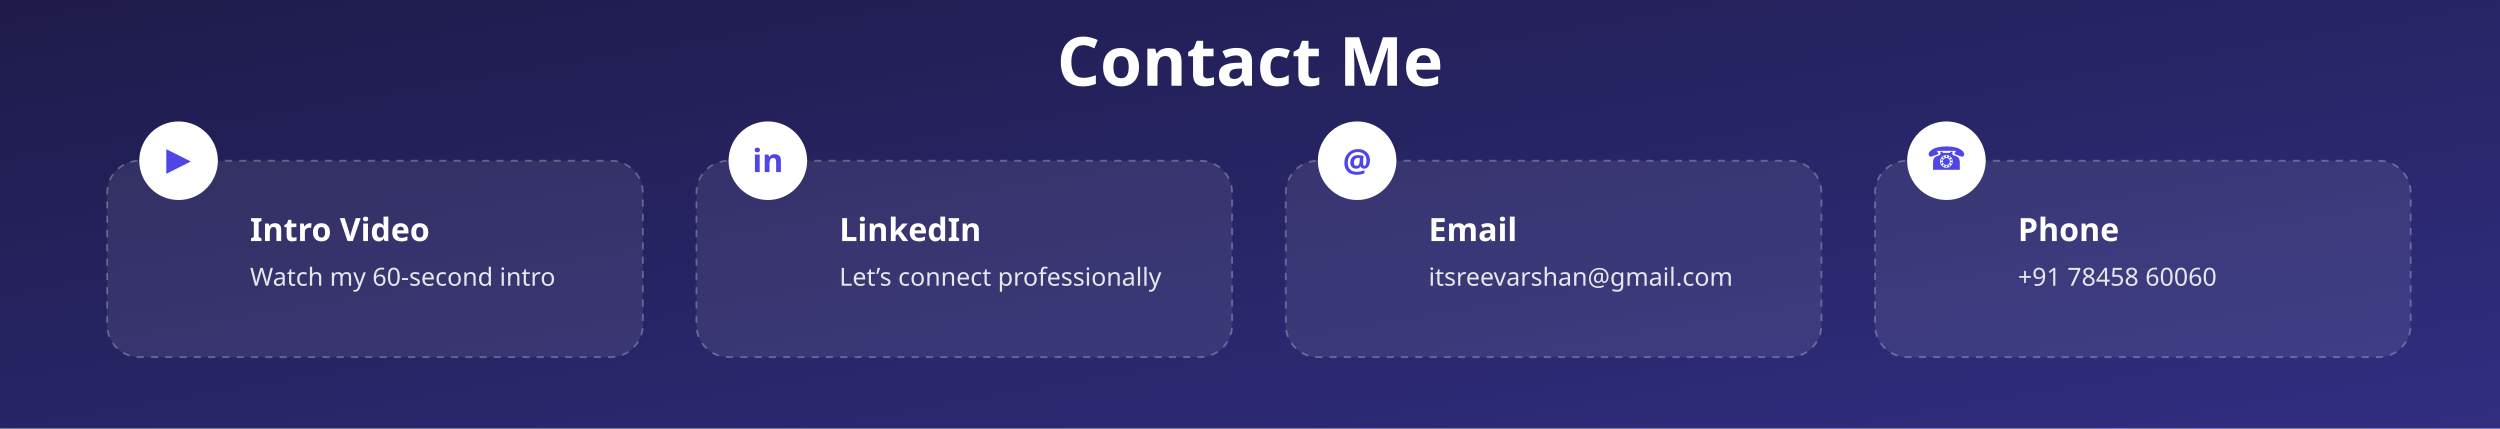
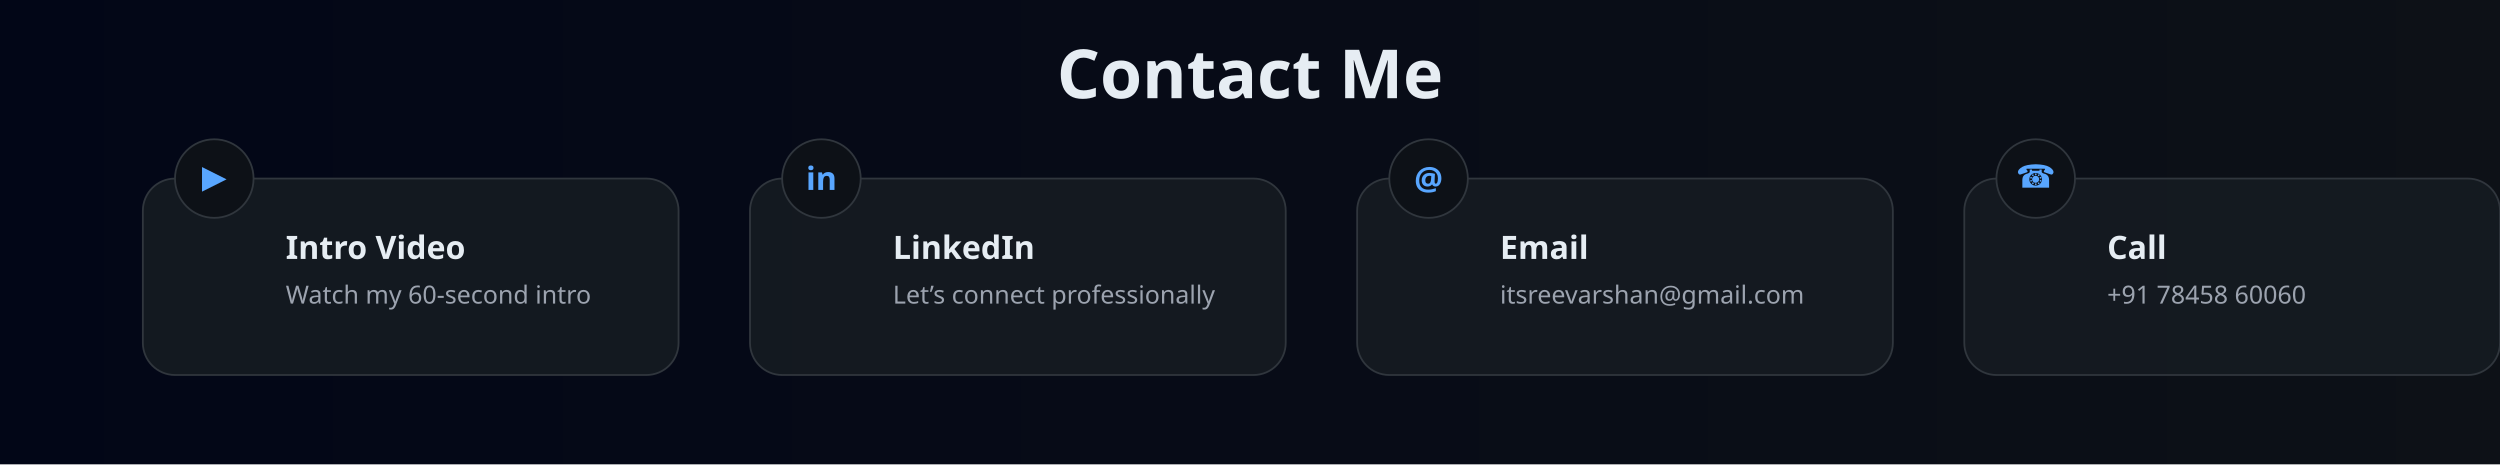
- <svg xmlns="http://www.w3.org/2000/svg" width="1400" height="240" viewBox="0 0 1400 240">
+ <svg xmlns="http://www.w3.org/2000/svg" width="1400" height="260" viewBox="0 0 1400 260">
  <defs>
-     <linearGradient id="bgGrad" x1="0" y1="0" x2="1" y2="1">
-       <stop offset="0%" stop-color="#1e1b4b" />
-       <stop offset="100%" stop-color="#312e81" />
+     <linearGradient id="bgGrad" x1="0" y1="0" x2="1" y2="0">
+       <stop offset="0%" stop-color="#020617" />
+       <stop offset="100%" stop-color="#0d1117" />
    </linearGradient>
  </defs>
  <style>
    .title {
      font: 700 38px sans-serif;
-       fill: #ffffff;
+       fill: #e6edf3;
    }
    .card {
-       fill: rgba(255,255,255,0.08);
-       stroke: rgba(255,255,255,0.28);
-       stroke-dasharray: 4 4;
+       fill: rgba(22,27,34,0.9);
+       stroke: #30363d;
+       stroke-width: 1;
      rx: 18;
    }
    .label {
-       font: 600 18px sans-serif;
-       fill: #ffffff;
+       font: 700 18px sans-serif;
+       fill: #e6edf3;
    }
    .sub {
      font: 14px sans-serif;
-       fill: #e5e7eb;
+       fill: #9ca3af;
    }
    .icon-bg {
-       fill: #ffffff;
+       fill: #0d1117;
+       stroke: #30363d;
+       stroke-width: 1;
    }
    .icon {
-       fill: #4f46e5;
+       fill: #58a6ff;
      font: 700 18px sans-serif;
      text-anchor: middle;
      dominant-baseline: middle;
    }
  </style>
-   <rect width="1400" height="240" fill="url(#bgGrad)" />
-   <text x="700" y="48" text-anchor="middle" class="title">
+   <rect width="1400" height="260" fill="url(#bgGrad)" />
+   <text x="700" y="55" text-anchor="middle" class="title">
    Contact Me
  </text>
-   <rect x="60" y="90" width="300" height="110" class="card" />
-   <circle cx="100" cy="90" r="22" class="icon-bg" />
-   <text x="100" y="90" class="icon">▶</text>
-   <text x="140" y="135" class="label">Intro Video</text>
-   <text x="140" y="160" class="sub">Watch my 60-second intro</text>
-   <rect x="390" y="90" width="300" height="110" class="card" />
-   <circle cx="430" cy="90" r="22" class="icon-bg" />
-   <text x="430" y="90" class="icon">in</text>
-   <text x="470" y="135" class="label">LinkedIn</text>
-   <text x="470" y="160" class="sub">Let’s connect professionally</text>
-   <rect x="720" y="90" width="300" height="110" class="card" />
-   <circle cx="760" cy="90" r="22" class="icon-bg" />
-   <text x="760" y="90" class="icon">@</text>
-   <text x="800" y="135" class="label">Email</text>
-   <text x="800" y="160" class="sub">itsreevarshan@gmail.com</text>
-   <rect x="1050" y="90" width="300" height="110" class="card" />
-   <circle cx="1090" cy="90" r="22" class="icon-bg" />
-   <text x="1090" y="90" class="icon">☎</text>
-   <text x="1130" y="135" class="label">Phone</text>
-   <text x="1130" y="160" class="sub">+91 78458 60060</text>
+   <rect x="80" y="100" width="300" height="110" class="card" />
+   <circle cx="120" cy="100" r="22" class="icon-bg" />
+   <text x="120" y="100" class="icon">▶</text>
+   <text x="160" y="145" class="label">Intro Video</text>
+   <text x="160" y="170" class="sub">Watch my 60-second intro</text>
+   <rect x="420" y="100" width="300" height="110" class="card" />
+   <circle cx="460" cy="100" r="22" class="icon-bg" />
+   <text x="460" y="100" class="icon">in</text>
+   <text x="500" y="145" class="label">LinkedIn</text>
+   <text x="500" y="170" class="sub">Let’s connect professionally</text>
+   <rect x="760" y="100" width="300" height="110" class="card" />
+   <circle cx="800" cy="100" r="22" class="icon-bg" />
+   <text x="800" y="100" class="icon">@</text>
+   <text x="840" y="145" class="label">Email</text>
+   <text x="840" y="170" class="sub">itsreevarshan@gmail.com</text>
+   <rect x="1100" y="100" width="300" height="110" class="card" />
+   <circle cx="1140" cy="100" r="22" class="icon-bg" />
+   <text x="1140" y="100" class="icon">☎</text>
+   <text x="1180" y="145" class="label">Call</text>
+   <text x="1180" y="170" class="sub">+91 78458 60060</text>
</svg>
